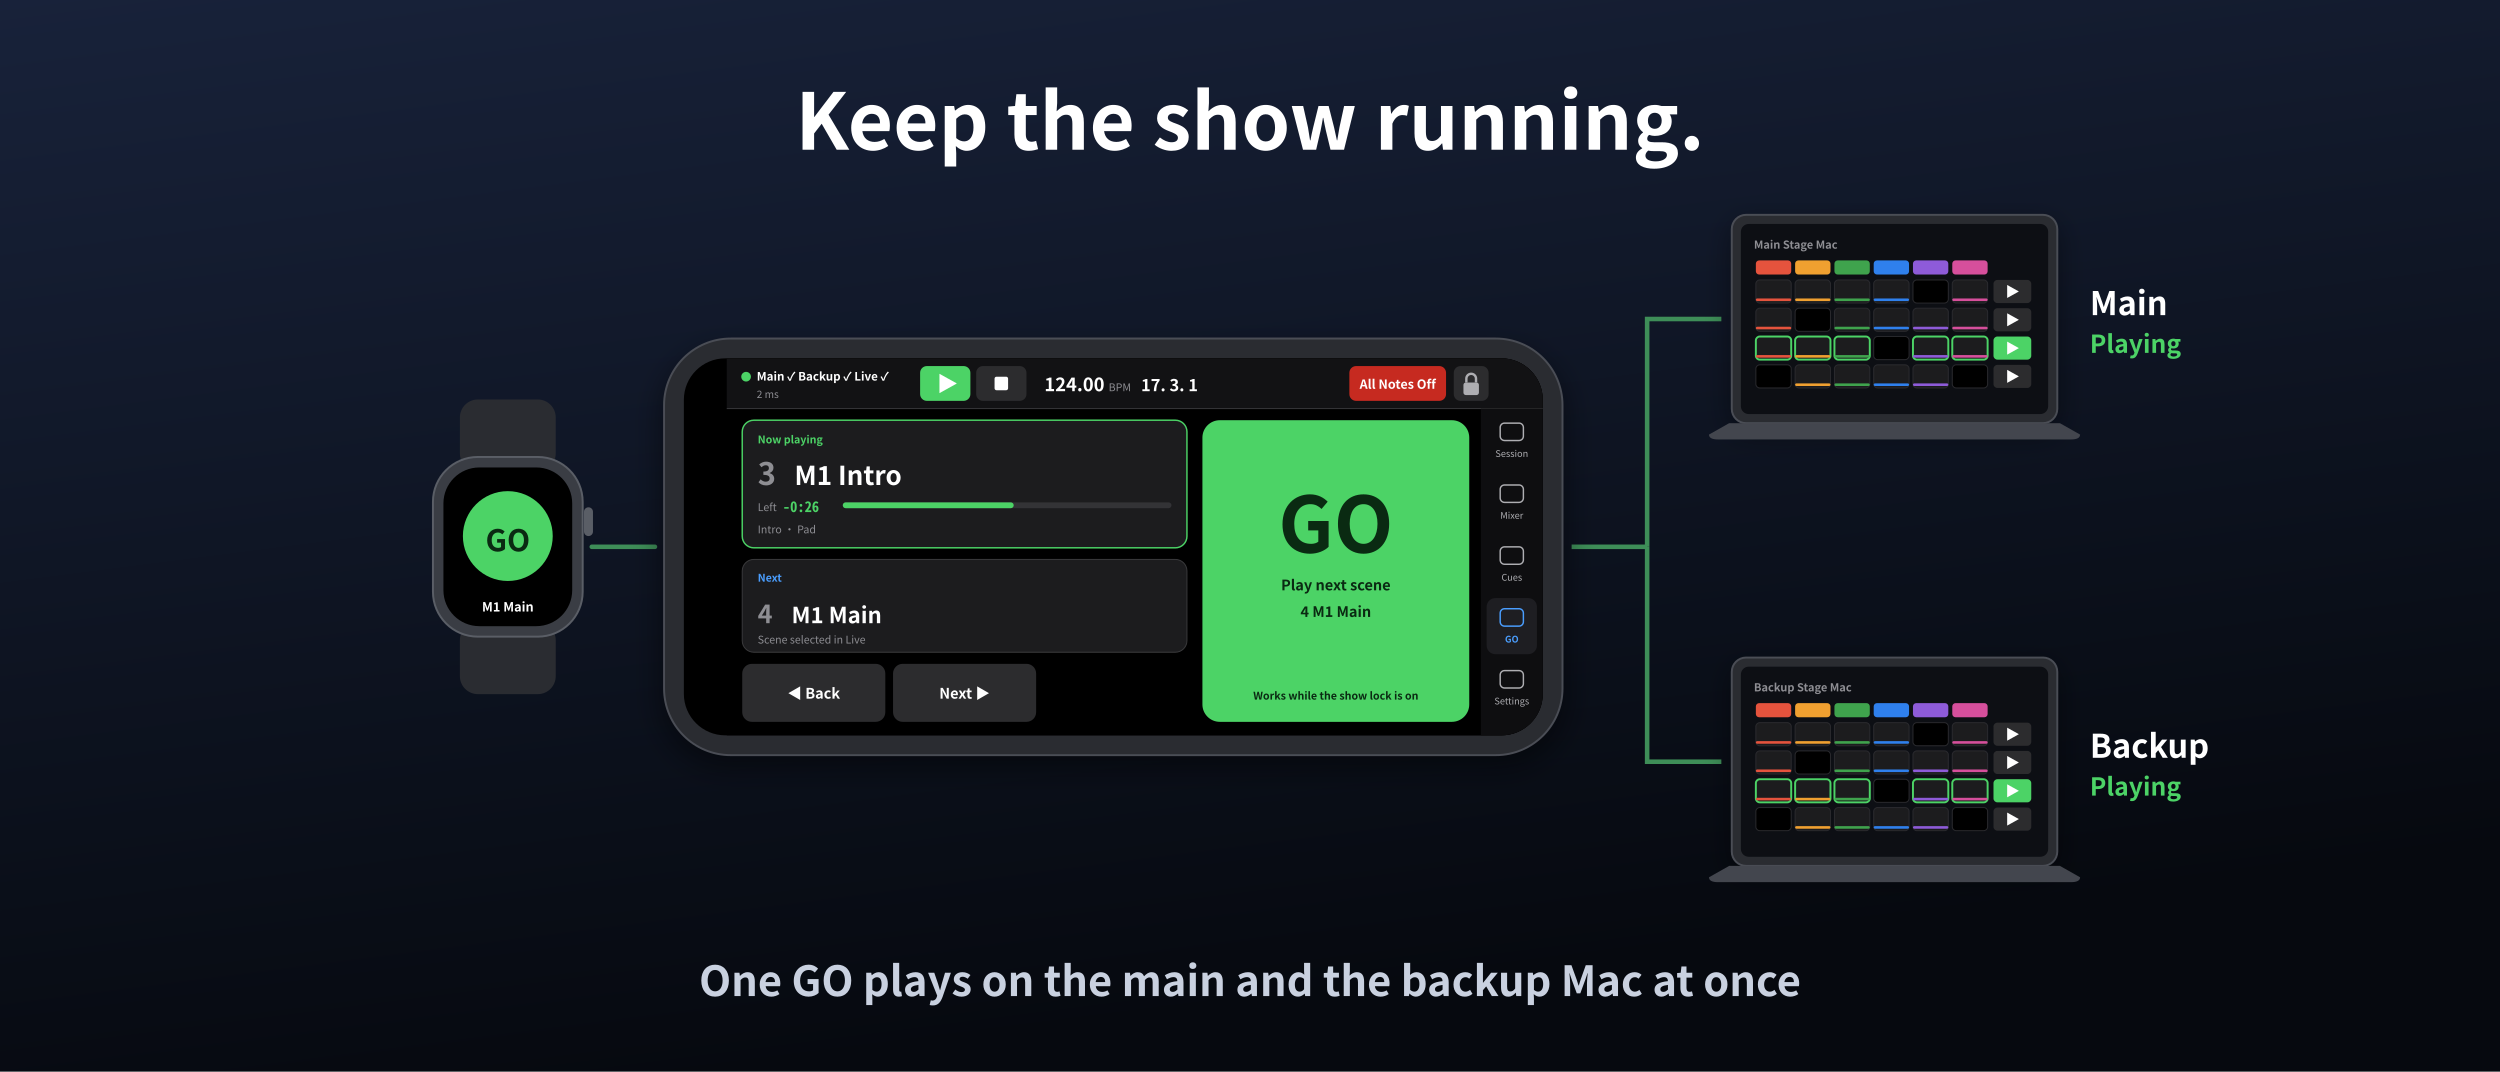
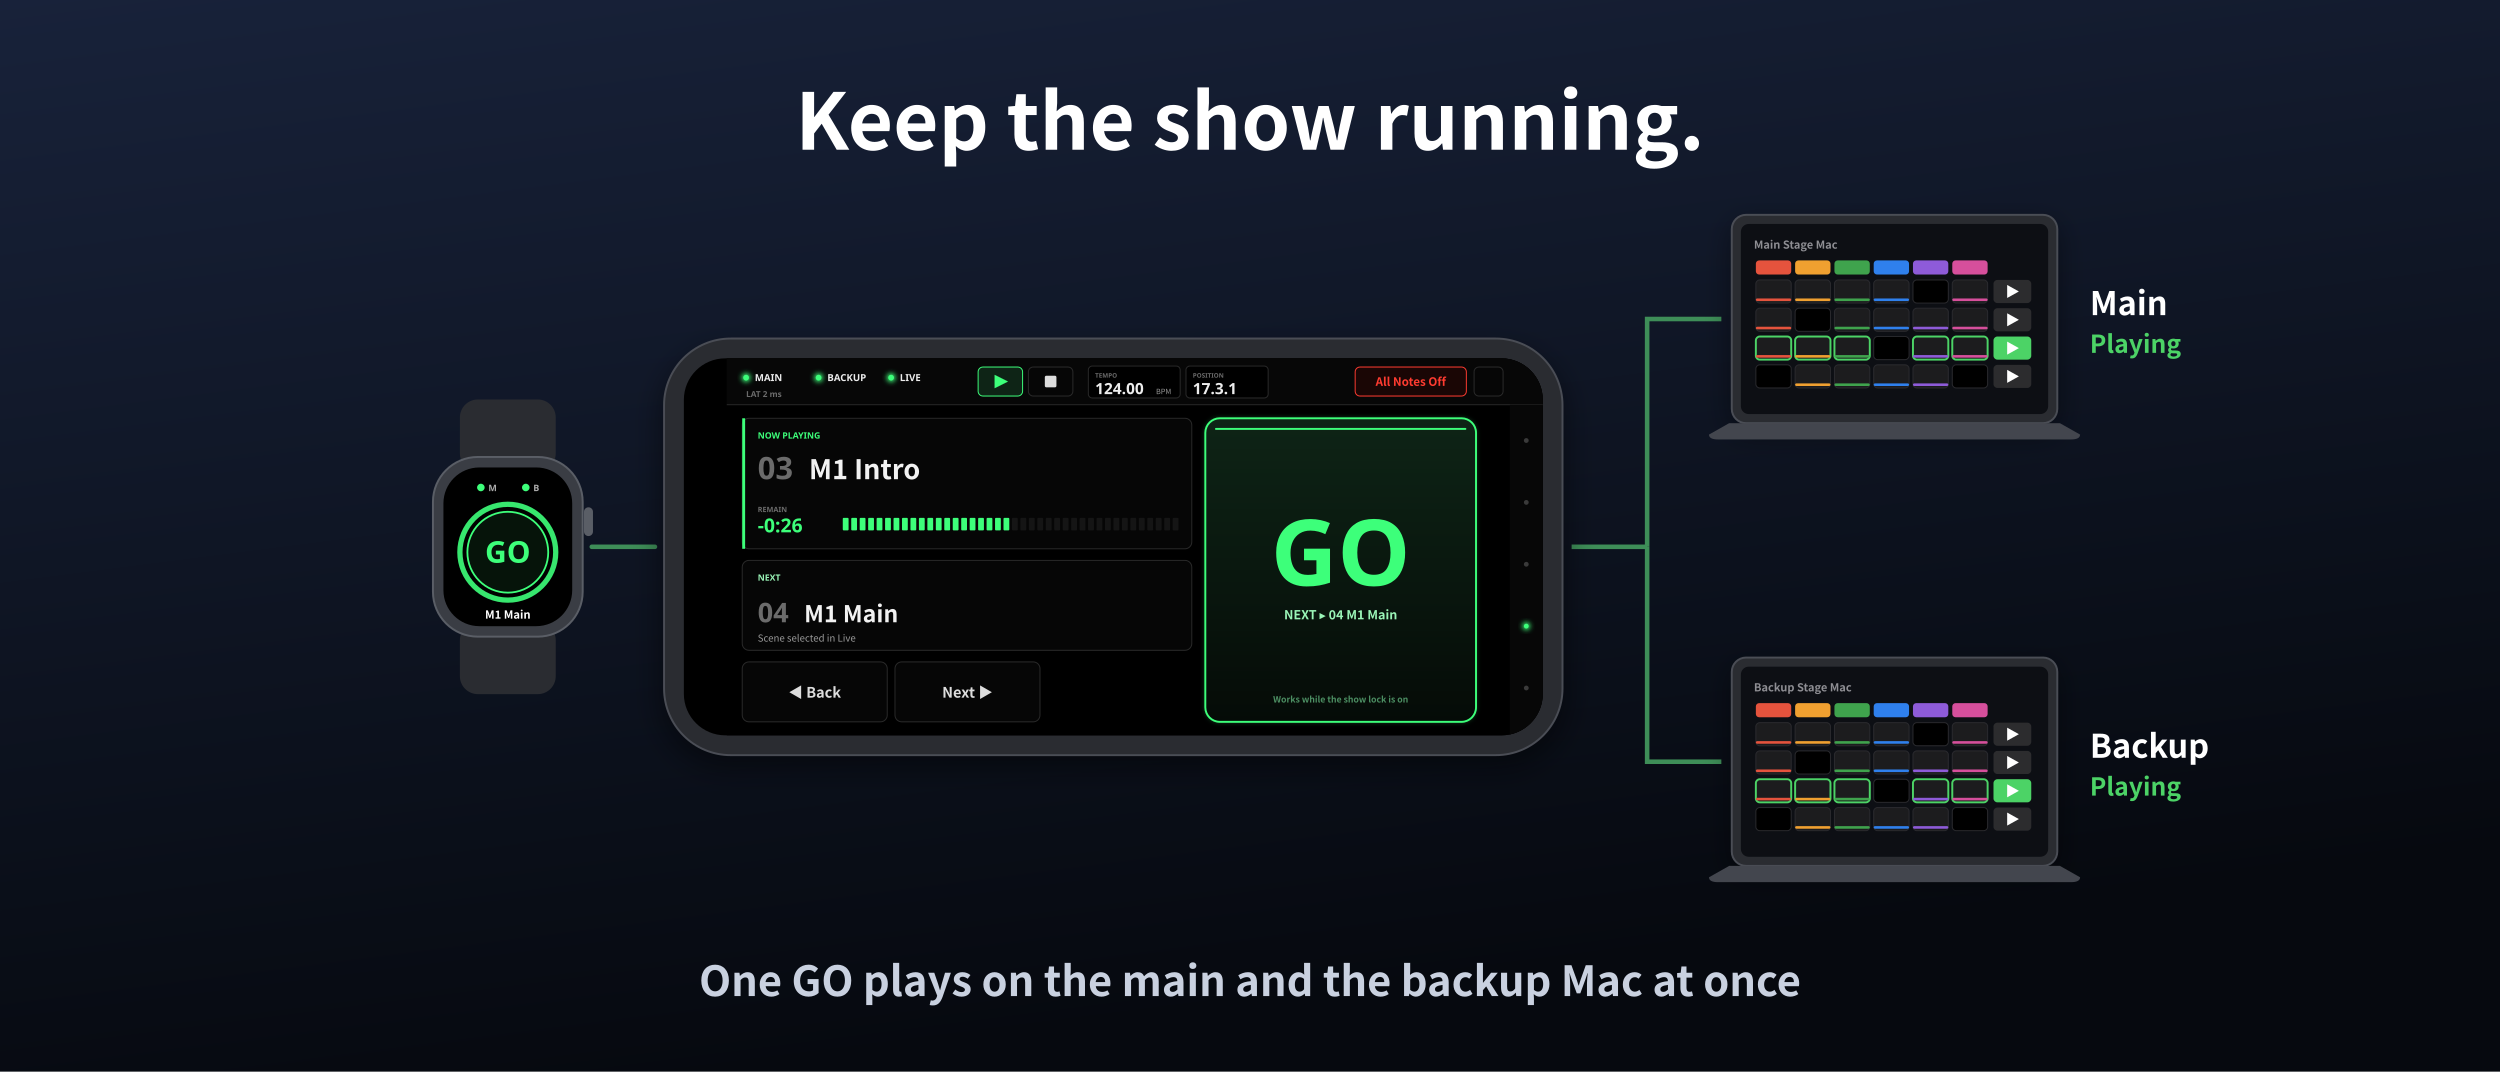
<svg xmlns="http://www.w3.org/2000/svg" width="3840" height="1646" viewBox="0 0 3840 1646">
  <defs>
    <linearGradient id="bg" x1="0" y1="0" x2="0.3" y2="1">
      <stop offset="0" stop-color="#18223A" />
      <stop offset="1" stop-color="#06090F" />
    </linearGradient>
    <filter id="soft" x="-10%" y="-10%" width="120%" height="140%">
      <feGaussianBlur stdDeviation="22" />
    </filter>
    <filter id="glow" x="-50%" y="-50%" width="200%" height="200%">
      <feGaussianBlur stdDeviation="9" />
    </filter>
  </defs>
  <rect x="0.0" y="0.0" width="3840.0" height="1646.0" rx="0.0" fill="url(#bg)" />
  <text x="1920.0" y="230.0" font-family="Noto Sans CJK JP" font-size="120" font-weight="800" fill="#FFFFFF" text-anchor="middle">Keep the show running.</text>
  <line x1="909.0" y1="839.9" x2="1006.0" y2="839.9" stroke="#3E8E58" stroke-width="7" stroke-linecap="round" />
  <path d="M2414.0 839.9 H2530.0" stroke="#3E8E58" stroke-width="7" fill="none" />
  <path d="M2530.0 839.9 V490.0 H2644.0" stroke="#3E8E58" stroke-width="7" fill="none" />
  <path d="M2530.0 839.9 V1170.0 H2644.0" stroke="#3E8E58" stroke-width="7" fill="none" />
  <rect x="706.4" y="613.6" width="147.2" height="110.4" rx="27.6" fill="#2A2C31" />
  <rect x="706.4" y="955.8" width="147.2" height="110.4" rx="27.6" fill="#2A2C31" />
  <rect x="665.0" y="701.9" width="230.0" height="276.0" rx="69.0" fill="#3A3D44" stroke="#5A5E66" stroke-width="3" />
  <rect x="681.1" y="718.0" width="197.8" height="243.8" rx="55.2" fill="#000000" />
  <rect x="897.0" y="779.2" width="13.8" height="44.2" rx="6.9" fill="#5A5E66" />
-   <circle cx="780.0" cy="823.4" r="69.0" fill="#4CD366" />
-   <text x="780.0" y="846.8" font-family="Noto Sans CJK JP" font-size="46.0" font-weight="800" fill="#0A2A12" text-anchor="middle">GO</text>
-   <text x="780.0" y="939.3" font-family="Noto Sans CJK JP" font-size="19.55" font-weight="700" fill="#FFFFFF" text-anchor="middle">M1 Main</text>
+   <circle cx="738.6" cy="748.8" r="5.8" fill="#3DFF7A" />
+   <text x="750.1" y="754.4" font-family="JetBrains Mono" font-size="13.8" font-weight="700" fill="#AAAAAA" text-anchor="start">M</text>
+   <circle cx="807.6" cy="748.8" r="5.8" fill="#3DFF7A" />
+   <text x="819.1" y="754.4" font-family="JetBrains Mono" font-size="13.8" font-weight="700" fill="#AAAAAA" text-anchor="start">B</text>
+   <circle cx="780.0" cy="848.2" r="73.6" fill="none" stroke="#3DFF7A" stroke-width="8.1" opacity="0.9" />
+   <circle cx="780.0" cy="848.2" r="62.1" fill="#06140A" stroke="#3DFF7A" stroke-width="2.8" />
+   <text x="780.0" y="864.3" font-family="JetBrains Mono" font-size="46.0" font-weight="800" fill="#3DFF7A" text-anchor="middle">GO</text>
+   <text x="780.0" y="950.3" font-family="Noto Sans CJK JP" font-size="17.25" font-weight="700" fill="#FFFFFF" text-anchor="middle">M1 Main</text>
  <rect x="1014.0" y="538.0" width="1392.0" height="639.9" rx="102.4" fill="#000000" opacity="0.45" filter="url(#soft)" />
  <rect x="1020.0" y="520.0" width="1380.0" height="639.9" rx="102.4" fill="#2A2C31" stroke="#4A4D55" stroke-width="3" />
  <clipPath id="scr">
    <rect x="1050.4" y="550.4" width="1319.3" height="579.1" rx="63.7" />
  </clipPath>
  <g clip-path="url(#scr)">
    <rect x="1050.4" y="550.4" width="1319.3" height="579.1" rx="0.0" fill="#000000" />
    <g transform="translate(1116.3 550.4) scale(0.74249)">
+       <defs>
+         <filter id="ledglow" x="-50%" y="-50%" width="200%" height="200%">
+           <feGaussianBlur stdDeviation="6" />
+         </filter>
+         <linearGradient id="gokey" x1="0" y1="0" x2="0" y2="1">
+           <stop offset="0" stop-color="#0E2416" />
+           <stop offset="1" stop-color="#050B07" />
+         </linearGradient>
+       </defs>
      <rect x="0.0" y="0.0" width="1688.0" height="780.0" rx="0.0" fill="#000000" />
-       <rect x="0.0" y="0.0" width="1688.0" height="104.0" rx="0.0" fill="#121214" />
-       <line x1="0" y1="104" x2="1688" y2="104" stroke="#3A3A3C" stroke-width="2" />
-       <circle cx="40" cy="38" r="10" fill="#4CD366" />
-       <text x="62.0" y="46.0" font-family="Noto Sans CJK JP" font-size="24" font-weight="700" fill="#FFFFFF" text-anchor="start">Main ✓ Backup ✓ Live ✓</text>
-       <text x="62.0" y="82.0" font-family="Noto Sans CJK JP" font-size="21" font-weight="400" fill="#8E8E93" text-anchor="start">2 ms</text>
-       <rect x="400.0" y="16.0" width="104.0" height="72.0" rx="14.0" fill="#4CD366" />
-       <path d="M440 32 L476 52 L440 72 Z" fill="#FFFFFF" />
-       <rect x="516.0" y="16.0" width="104.0" height="72.0" rx="14.0" fill="#2C2C2E" />
-       <rect x="554.0" y="38.0" width="28.0" height="28.0" rx="4.0" fill="#FFFFFF" />
-       <text x="657.0" y="68.0" font-family="Noto Sans CJK JP" font-size="38" font-weight="700" fill="#FFFFFF" text-anchor="start">124.00</text>
-       <text x="790.0" y="68.0" font-family="Noto Sans CJK JP" font-size="22" font-weight="400" fill="#8E8E93" text-anchor="start">BPM</text>
-       <text x="857.0" y="68.0" font-family="Noto Sans CJK JP" font-size="34" font-weight="700" fill="#FFFFFF" text-anchor="start">17. 3. 1</text>
-       <rect x="1288.0" y="16.0" width="200.0" height="72.0" rx="14.0" fill="#C62A20" />
-       <text x="1388.0" y="63.0" font-family="Noto Sans CJK JP" font-size="26" font-weight="700" fill="#FFFFFF" text-anchor="middle">All Notes Off</text>
-       <rect x="1504.0" y="16.0" width="72.0" height="72.0" rx="14.0" fill="#2C2C2E" />
-       <rect x="1524.0" y="50.0" width="32.0" height="26.0" rx="5.0" fill="#AEAEB2" />
-       <path d="M1530 50 v-8 a10 10 0 0 1 20 0 v8" fill="none" stroke="#AEAEB2" stroke-width="5" />
-       <rect x="1560.0" y="104.0" width="128.0" height="676.0" rx="0.0" fill="#0E0E10" />
-       <rect x="1600.0" y="134.0" width="48.0" height="36.0" rx="9.0" fill="none" stroke="#AEAEB2" stroke-width="3" />
-       <text x="1624.0" y="204.0" font-family="Noto Sans CJK JP" font-size="19" font-weight="400" fill="#AEAEB2" text-anchor="middle">Session</text>
-       <rect x="1600.0" y="262.0" width="48.0" height="36.0" rx="9.0" fill="none" stroke="#AEAEB2" stroke-width="3" />
-       <text x="1624.0" y="332.0" font-family="Noto Sans CJK JP" font-size="19" font-weight="400" fill="#AEAEB2" text-anchor="middle">Mixer</text>
-       <rect x="1600.0" y="390.0" width="48.0" height="36.0" rx="9.0" fill="none" stroke="#AEAEB2" stroke-width="3" />
-       <text x="1624.0" y="460.0" font-family="Noto Sans CJK JP" font-size="19" font-weight="400" fill="#AEAEB2" text-anchor="middle">Cues</text>
-       <rect x="1572.0" y="496.0" width="104.0" height="116.0" rx="18.0" fill="#1E1E22" />
-       <rect x="1600.0" y="518.0" width="48.0" height="36.0" rx="9.0" fill="none" stroke="#4A9EFF" stroke-width="3" />
-       <text x="1624.0" y="588.0" font-family="Noto Sans CJK JP" font-size="19" font-weight="700" fill="#4A9EFF" text-anchor="middle">GO</text>
-       <rect x="1600.0" y="646.0" width="48.0" height="36.0" rx="9.0" fill="none" stroke="#AEAEB2" stroke-width="3" />
-       <text x="1624.0" y="716.0" font-family="Noto Sans CJK JP" font-size="19" font-weight="400" fill="#AEAEB2" text-anchor="middle">Settings</text>
-       <rect x="32.0" y="128.0" width="920.0" height="264.0" rx="24.0" fill="#1C1C1E" stroke="#4CD366" stroke-width="3" />
-       <text x="64.0" y="176.0" font-family="Noto Sans CJK JP" font-size="22" font-weight="700" fill="#4CD366" text-anchor="start">Now playing</text>
-       <text x="64.0" y="262.0" font-family="Noto Sans CJK JP" font-size="64" font-weight="700" fill="#8E8E93" text-anchor="start">3</text>
-       <text x="140.0" y="262.0" font-family="Noto Sans CJK JP" font-size="54" font-weight="700" fill="#FFFFFF" text-anchor="start">M1 Intro</text>
-       <text x="64.0" y="316.0" font-family="Noto Sans CJK JP" font-size="22" font-weight="400" fill="#8E8E93" text-anchor="start">Left</text>
-       <text x="116.0" y="318.0" font-family="Noto Sans Mono CJK JP" font-size="30" font-weight="700" fill="#4CD366" text-anchor="start">-0:26</text>
-       <rect x="240.0" y="298.0" width="680.0" height="12.0" rx="6.0" fill="#333336" />
-       <rect x="240.0" y="298.0" width="353.6" height="12.0" rx="6.0" fill="#4CD366" />
-       <text x="64.0" y="362.0" font-family="Noto Sans CJK JP" font-size="22" font-weight="400" fill="#8E8E93" text-anchor="start">Intro ・ Pad</text>
-       <rect x="32.0" y="416.0" width="920.0" height="192.0" rx="24.0" fill="#1C1C1E" stroke="#3A3A3C" stroke-width="2" />
-       <text x="64.0" y="462.0" font-family="Noto Sans CJK JP" font-size="22" font-weight="700" fill="#4A9EFF" text-anchor="start">Next</text>
-       <text x="64.0" y="548.0" font-family="Noto Sans CJK JP" font-size="52" font-weight="700" fill="#8E8E93" text-anchor="start">4</text>
-       <text x="134.0" y="548.0" font-family="Noto Sans CJK JP" font-size="46" font-weight="700" fill="#FFFFFF" text-anchor="start">M1 Main</text>
-       <text x="64.0" y="590.0" font-family="Noto Sans CJK JP" font-size="22" font-weight="400" fill="#8E8E93" text-anchor="start">Scene selected in Live</text>
-       <rect x="32.0" y="632.0" width="296.0" height="120.0" rx="20.0" fill="#2C2C2E" />
-       <text x="180.0" y="704.0" font-family="Noto Sans CJK JP" font-size="30" font-weight="700" fill="#FFFFFF" text-anchor="middle">◀ Back</text>
-       <rect x="344.0" y="632.0" width="296.0" height="120.0" rx="20.0" fill="#2C2C2E" />
-       <text x="492.0" y="704.0" font-family="Noto Sans CJK JP" font-size="30" font-weight="700" fill="#FFFFFF" text-anchor="middle">Next ▶</text>
-       <rect x="984.0" y="128.0" width="552.0" height="624.0" rx="36.0" fill="#4CD366" />
-       <text x="1260.0" y="402.0" font-family="Noto Sans CJK JP" font-size="160" font-weight="800" fill="#0A2A12" text-anchor="middle">GO</text>
-       <text x="1260.0" y="480.0" font-family="Noto Sans CJK JP" font-size="30" font-weight="700" fill="#0A2A12" text-anchor="middle">Play next scene</text>
-       <text x="1260.0" y="535.0" font-family="Noto Sans CJK JP" font-size="30" font-weight="700" fill="#0A2A12" text-anchor="middle">4 M1 Main</text>
-       <text x="1260.0" y="706.0" font-family="Noto Sans CJK JP" font-size="22" font-weight="700" fill="#0A2A12" text-anchor="middle">Works while the show lock is on</text>
+       <rect x="0.0" y="0.0" width="1688.0" height="96.0" rx="0.0" fill="#070707" />
+       <line x1="0" y1="96" x2="1688" y2="96" stroke="#2A2A2A" stroke-width="2" />
+       <circle cx="40" cy="40" r="9" fill="#3DFF7A" filter="url(#ledglow)" />
+       <circle cx="40" cy="40" r="6" fill="#3DFF7A" />
+       <text x="58.0" y="47.0" font-family="JetBrains Mono" font-size="20" font-weight="700" fill="#EDEDED" text-anchor="start">MAIN</text>
+       <circle cx="190" cy="40" r="9" fill="#3DFF7A" filter="url(#ledglow)" />
+       <circle cx="190" cy="40" r="6" fill="#3DFF7A" />
+       <text x="208.0" y="47.0" font-family="JetBrains Mono" font-size="20" font-weight="700" fill="#EDEDED" text-anchor="start">BACKUP</text>
+       <circle cx="340" cy="40" r="9" fill="#3DFF7A" filter="url(#ledglow)" />
+       <circle cx="340" cy="40" r="6" fill="#3DFF7A" />
+       <text x="358.0" y="47.0" font-family="JetBrains Mono" font-size="20" font-weight="700" fill="#EDEDED" text-anchor="start">LIVE</text>
+       <text x="40.0" y="80.0" font-family="JetBrains Mono" font-size="17" font-weight="700" fill="#6B6B6B" text-anchor="start">LAT 2 ms</text>
+       <rect x="520.0" y="18.0" width="92.0" height="60.0" rx="10.0" fill="#0E2416" stroke="#3DFF7A" stroke-width="2" />
+       <path d="M554 34 L582 48 L554 62 Z" fill="#3DFF7A" />
+       <rect x="624.0" y="18.0" width="92.0" height="60.0" rx="10.0" fill="#060606" stroke="#2A2A2A" stroke-width="2" />
+       <rect x="658.0" y="36.0" width="24.0" height="24.0" rx="3.0" fill="#DDDDDD" />
+       <rect x="748.0" y="16.0" width="190.0" height="66.0" rx="8.0" fill="#000000" stroke="#2A2A2A" stroke-width="2" />
+       <text x="762.0" y="40.0" font-family="JetBrains Mono" font-size="13" font-weight="700" fill="#6B6B6B" text-anchor="start">TEMPO</text>
+       <text x="762.0" y="74.0" font-family="JetBrains Mono" font-size="32" font-weight="700" fill="#EDEDED" text-anchor="start">124.00</text>
+       <text x="888.0" y="74.0" font-family="Noto Sans CJK JP" font-size="15" font-weight="400" fill="#9A9A9A" text-anchor="start">BPM</text>
+       <rect x="950.0" y="16.0" width="170.0" height="66.0" rx="8.0" fill="#000000" stroke="#2A2A2A" stroke-width="2" />
+       <text x="964.0" y="40.0" font-family="JetBrains Mono" font-size="13" font-weight="700" fill="#6B6B6B" text-anchor="start">POSITION</text>
+       <text x="964.0" y="74.0" font-family="JetBrains Mono" font-size="32" font-weight="700" fill="#EDEDED" text-anchor="start">17.3.1</text>
+       <rect x="1300.0" y="18.0" width="230.0" height="60.0" rx="10.0" fill="#1A0605" stroke="#FF3B30" stroke-width="2" />
+       <text x="1415.0" y="57.0" font-family="Noto Sans CJK JP" font-size="24" font-weight="700" fill="#FF3B30" text-anchor="middle">All Notes Off</text>
+       <rect x="1546.0" y="18.0" width="60.0" height="60.0" rx="10.0" fill="#060606" stroke="#2A2A2A" stroke-width="2" />
+       <rect x="1620.0" y="96.0" width="68.0" height="684.0" rx="0.0" fill="#070707" />
+       <circle cx="1654" cy="170" r="5" fill="#3A3A3A" />
+       <circle cx="1654" cy="298" r="5" fill="#3A3A3A" />
+       <circle cx="1654" cy="426" r="5" fill="#3A3A3A" />
+       <circle cx="1654" cy="554" r="8" fill="#3DFF7A" filter="url(#ledglow)" />
+       <circle cx="1654" cy="554" r="5" fill="#3DFF7A" />
+       <circle cx="1654" cy="682" r="5" fill="#3A3A3A" />
+       <rect x="32.0" y="124.0" width="930.0" height="270.0" rx="14.0" fill="#060606" stroke="#2A2A2A" stroke-width="2" />
+       <rect x="32" y="124" width="6" height="270" fill="#3DFF7A" />
+       <text x="64.0" y="166.0" font-family="JetBrains Mono" font-size="18" font-weight="700" fill="#3DFF7A" text-anchor="start">NOW PLAYING</text>
+       <text x="64.0" y="250.0" font-family="JetBrains Mono" font-size="64" font-weight="700" fill="#6B6B6B" text-anchor="start">03</text>
+       <text x="170.0" y="250.0" font-family="Noto Sans CJK JP" font-size="56" font-weight="700" fill="#F2F2F2" text-anchor="start">M1 Intro</text>
+       <text x="64.0" y="318.0" font-family="JetBrains Mono" font-size="15" font-weight="700" fill="#6B6B6B" text-anchor="start">REMAIN</text>
+       <text x="64.0" y="360.0" font-family="JetBrains Mono" font-size="40" font-weight="700" fill="#3DFF7A" text-anchor="start">-0:26</text>
+       <rect x="240.0" y="330.0" width="12.0" height="26.0" rx="2.0" fill="#3DFF7A" />
+       <rect x="257.5" y="330.0" width="12.0" height="26.0" rx="2.0" fill="#3DFF7A" />
+       <rect x="275.0" y="330.0" width="12.0" height="26.0" rx="2.0" fill="#3DFF7A" />
+       <rect x="292.5" y="330.0" width="12.0" height="26.0" rx="2.0" fill="#3DFF7A" />
+       <rect x="310.0" y="330.0" width="12.0" height="26.0" rx="2.0" fill="#3DFF7A" />
+       <rect x="327.5" y="330.0" width="12.0" height="26.0" rx="2.0" fill="#3DFF7A" />
+       <rect x="345.0" y="330.0" width="12.0" height="26.0" rx="2.0" fill="#3DFF7A" />
+       <rect x="362.5" y="330.0" width="12.0" height="26.0" rx="2.0" fill="#3DFF7A" />
+       <rect x="380.0" y="330.0" width="12.0" height="26.0" rx="2.0" fill="#3DFF7A" />
+       <rect x="397.5" y="330.0" width="12.0" height="26.0" rx="2.0" fill="#3DFF7A" />
+       <rect x="415.0" y="330.0" width="12.0" height="26.0" rx="2.0" fill="#3DFF7A" />
+       <rect x="432.5" y="330.0" width="12.0" height="26.0" rx="2.0" fill="#3DFF7A" />
+       <rect x="450.0" y="330.0" width="12.0" height="26.0" rx="2.0" fill="#3DFF7A" />
+       <rect x="467.5" y="330.0" width="12.0" height="26.0" rx="2.0" fill="#3DFF7A" />
+       <rect x="485.0" y="330.0" width="12.0" height="26.0" rx="2.0" fill="#3DFF7A" />
+       <rect x="502.5" y="330.0" width="12.0" height="26.0" rx="2.0" fill="#3DFF7A" />
+       <rect x="520.0" y="330.0" width="12.0" height="26.0" rx="2.0" fill="#3DFF7A" />
+       <rect x="537.5" y="330.0" width="12.0" height="26.0" rx="2.0" fill="#3DFF7A" />
+       <rect x="555.0" y="330.0" width="12.0" height="26.0" rx="2.0" fill="#3DFF7A" />
+       <rect x="572.5" y="330.0" width="12.0" height="26.0" rx="2.0" fill="#3DFF7A" />
+       <rect x="590.0" y="330.0" width="12.0" height="26.0" rx="2.0" fill="#151515" />
+       <rect x="607.5" y="330.0" width="12.0" height="26.0" rx="2.0" fill="#151515" />
+       <rect x="625.0" y="330.0" width="12.0" height="26.0" rx="2.0" fill="#151515" />
+       <rect x="642.5" y="330.0" width="12.0" height="26.0" rx="2.0" fill="#151515" />
+       <rect x="660.0" y="330.0" width="12.0" height="26.0" rx="2.0" fill="#151515" />
+       <rect x="677.5" y="330.0" width="12.0" height="26.0" rx="2.0" fill="#151515" />
+       <rect x="695.0" y="330.0" width="12.0" height="26.0" rx="2.0" fill="#151515" />
+       <rect x="712.5" y="330.0" width="12.0" height="26.0" rx="2.0" fill="#151515" />
+       <rect x="730.0" y="330.0" width="12.0" height="26.0" rx="2.0" fill="#151515" />
+       <rect x="747.5" y="330.0" width="12.0" height="26.0" rx="2.0" fill="#151515" />
+       <rect x="765.0" y="330.0" width="12.0" height="26.0" rx="2.0" fill="#151515" />
+       <rect x="782.5" y="330.0" width="12.0" height="26.0" rx="2.0" fill="#151515" />
+       <rect x="800.0" y="330.0" width="12.0" height="26.0" rx="2.0" fill="#151515" />
+       <rect x="817.5" y="330.0" width="12.0" height="26.0" rx="2.0" fill="#151515" />
+       <rect x="835.0" y="330.0" width="12.0" height="26.0" rx="2.0" fill="#151515" />
+       <rect x="852.5" y="330.0" width="12.0" height="26.0" rx="2.0" fill="#151515" />
+       <rect x="870.0" y="330.0" width="12.0" height="26.0" rx="2.0" fill="#151515" />
+       <rect x="887.5" y="330.0" width="12.0" height="26.0" rx="2.0" fill="#151515" />
+       <rect x="905.0" y="330.0" width="12.0" height="26.0" rx="2.0" fill="#151515" />
+       <rect x="922.5" y="330.0" width="12.0" height="26.0" rx="2.0" fill="#151515" />
+       <rect x="32.0" y="418.0" width="930.0" height="186.0" rx="14.0" fill="#060606" stroke="#2A2A2A" stroke-width="2" />
+       <text x="64.0" y="460.0" font-family="JetBrains Mono" font-size="18" font-weight="700" fill="#9AF5B7" text-anchor="start">NEXT</text>
+       <text x="64.0" y="546.0" font-family="JetBrains Mono" font-size="56" font-weight="700" fill="#6B6B6B" text-anchor="start">04</text>
+       <text x="160.0" y="546.0" font-family="Noto Sans CJK JP" font-size="48" font-weight="700" fill="#F2F2F2" text-anchor="start">M1 Main</text>
+       <text x="64.0" y="586.0" font-family="Noto Sans CJK JP" font-size="20" font-weight="400" fill="#9A9A9A" text-anchor="start">Scene selected in Live</text>
+       <rect x="32.0" y="628.0" width="300.0" height="124.0" rx="14.0" fill="#060606" stroke="#2A2A2A" stroke-width="2" />
+       <text x="182.0" y="702.0" font-family="Noto Sans CJK JP" font-size="30" font-weight="700" fill="#DDDDDD" text-anchor="middle">◀ Back</text>
+       <rect x="348.0" y="628.0" width="300.0" height="124.0" rx="14.0" fill="#060606" stroke="#2A2A2A" stroke-width="2" />
+       <text x="498.0" y="702.0" font-family="Noto Sans CJK JP" font-size="30" font-weight="700" fill="#DDDDDD" text-anchor="middle">Next ▶</text>
+       <rect x="990" y="124" width="560" height="628" rx="30" fill="#3DFF7A" opacity="0.350" filter="url(#ledglow)" />
+       <rect x="990.0" y="124.0" width="560.0" height="628.0" rx="30.0" fill="url(#gokey)" stroke="#3DFF7A" stroke-width="4" />
+       <rect x="1010.0" y="144.0" width="520.0" height="4.0" rx="2.0" fill="#3DFF7A" />
+       <text x="1270.0" y="470.0" font-family="JetBrains Mono" font-size="190" font-weight="800" fill="#3DFF7A" text-anchor="middle">GO</text>
+       <text x="1270.0" y="540.0" font-family="Noto Sans CJK JP" font-size="26" font-weight="700" fill="#9AF5B7" text-anchor="middle">NEXT ▸ 04  M1 Main</text>
+       <text x="1270.0" y="712.0" font-family="Noto Sans CJK JP" font-size="18" font-weight="700" fill="#4C8F63" text-anchor="middle">Works while the show lock is on</text>
    </g>
  </g>
  <rect x="1064.9" y="776.2" width="27.7" height="127.4" rx="13.9" fill="#000000" />
  <rect x="2660.0" y="344.0" width="500.0" height="320.0" rx="22" fill="#000" opacity="0.45" filter="url(#soft)" />
  <rect x="2660.0" y="330.0" width="500.0" height="320.0" rx="22.0" fill="#2A2C31" stroke="#4A4D55" stroke-width="3" />
  <rect x="2674.0" y="344.0" width="472.0" height="292.0" rx="12.0" fill="#0D0F14" />
  <path d="M2656.0 650.0 H3164.0 L3195.0 667.5 Q3195.0 675.0 3181.0 675.0 H2639.0 Q2625.0 675.0 2625.0 667.5 Z" fill="#43464E" />
  <text x="2694.0" y="382.0" font-family="Noto Sans CJK JP" font-size="17.0" font-weight="700" fill="#8E8E93" text-anchor="start">Main Stage Mac</text>
  <rect x="2697.0" y="400.0" width="54.3" height="21.7" rx="5.0" fill="#E5533D" />
  <rect x="2757.3" y="400.0" width="54.3" height="21.7" rx="5.0" fill="#F0A030" />
  <rect x="2817.7" y="400.0" width="54.3" height="21.7" rx="5.0" fill="#3FA34D" />
  <rect x="2878.0" y="400.0" width="54.3" height="21.7" rx="5.0" fill="#2F80ED" />
  <rect x="2938.3" y="400.0" width="54.3" height="21.7" rx="5.0" fill="#8E5BD9" />
  <rect x="2998.7" y="400.0" width="54.3" height="21.7" rx="5.0" fill="#D64F9C" />
  <rect x="2697.0" y="430.0" width="54.3" height="35.5" rx="6.0" fill="#1C1C1E" stroke="#2A2A2E" stroke-width="1.5" />
  <rect x="2697.0" y="458.4" width="54.3" height="4.0" rx="2.0" fill="#E5533D" />
  <rect x="2757.3" y="430.0" width="54.3" height="35.5" rx="6.0" fill="#1C1C1E" stroke="#2A2A2E" stroke-width="1.5" />
  <rect x="2757.3" y="458.4" width="54.3" height="4.0" rx="2.0" fill="#F0A030" />
  <rect x="2817.7" y="430.0" width="54.3" height="35.5" rx="6.0" fill="#1C1C1E" stroke="#2A2A2E" stroke-width="1.5" />
  <rect x="2817.7" y="458.4" width="54.3" height="4.0" rx="2.0" fill="#3FA34D" />
  <rect x="2878.0" y="430.0" width="54.3" height="35.5" rx="6.0" fill="#1C1C1E" stroke="#2A2A2E" stroke-width="1.5" />
  <rect x="2878.0" y="458.4" width="54.3" height="4.0" rx="2.0" fill="#2F80ED" />
  <rect x="2938.3" y="430.0" width="54.3" height="35.5" rx="6.0" fill="#000" stroke="#2A2A2E" stroke-width="1.5" />
  <rect x="2998.7" y="430.0" width="54.3" height="35.5" rx="6.0" fill="#1C1C1E" stroke="#2A2A2E" stroke-width="1.5" />
  <rect x="2998.7" y="458.4" width="54.3" height="4.0" rx="2.0" fill="#D64F9C" />
  <rect x="3062.0" y="430.0" width="58.0" height="35.5" rx="6.0" fill="#2C2C2E" />
  <path d="M3083.0 437.7 L3101.0 447.7 L3083.0 457.7 Z" fill="#FFFFFF" />
  <rect x="2697.0" y="473.4" width="54.3" height="35.5" rx="6.0" fill="#1C1C1E" stroke="#2A2A2E" stroke-width="1.5" />
  <rect x="2697.0" y="501.9" width="54.3" height="4.0" rx="2.0" fill="#E5533D" />
  <rect x="2757.3" y="473.4" width="54.3" height="35.5" rx="6.0" fill="#000" stroke="#2A2A2E" stroke-width="1.5" />
  <rect x="2817.7" y="473.4" width="54.3" height="35.5" rx="6.0" fill="#1C1C1E" stroke="#2A2A2E" stroke-width="1.5" />
  <rect x="2817.7" y="501.9" width="54.3" height="4.0" rx="2.0" fill="#3FA34D" />
  <rect x="2878.0" y="473.4" width="54.3" height="35.5" rx="6.0" fill="#1C1C1E" stroke="#2A2A2E" stroke-width="1.5" />
  <rect x="2878.0" y="501.9" width="54.3" height="4.0" rx="2.0" fill="#2F80ED" />
  <rect x="2938.3" y="473.4" width="54.3" height="35.5" rx="6.0" fill="#1C1C1E" stroke="#2A2A2E" stroke-width="1.5" />
  <rect x="2938.3" y="501.9" width="54.3" height="4.0" rx="2.0" fill="#8E5BD9" />
  <rect x="2998.7" y="473.4" width="54.3" height="35.5" rx="6.0" fill="#1C1C1E" stroke="#2A2A2E" stroke-width="1.5" />
  <rect x="2998.7" y="501.9" width="54.3" height="4.0" rx="2.0" fill="#D64F9C" />
  <rect x="3062.0" y="473.4" width="58.0" height="35.5" rx="6.0" fill="#2C2C2E" />
  <path d="M3083.0 481.2 L3101.0 491.2 L3083.0 501.2 Z" fill="#FFFFFF" />
  <rect x="2697.0" y="516.9" width="54.3" height="35.5" rx="6.0" fill="#1C1C1E" stroke="#4CD366" stroke-width="3" />
  <rect x="2697.0" y="545.4" width="54.3" height="4.0" rx="2.0" fill="#E5533D" />
  <rect x="2757.3" y="516.9" width="54.3" height="35.5" rx="6.0" fill="#1C1C1E" stroke="#4CD366" stroke-width="3" />
  <rect x="2757.3" y="545.4" width="54.3" height="4.0" rx="2.0" fill="#F0A030" />
  <rect x="2817.7" y="516.9" width="54.3" height="35.5" rx="6.0" fill="#1C1C1E" stroke="#4CD366" stroke-width="3" />
  <rect x="2817.7" y="545.4" width="54.3" height="4.0" rx="2.0" fill="#3FA34D" />
  <rect x="2878.0" y="516.9" width="54.3" height="35.5" rx="6.0" fill="#000" stroke="#2A2A2E" stroke-width="1.5" />
  <rect x="2938.3" y="516.9" width="54.3" height="35.5" rx="6.0" fill="#1C1C1E" stroke="#4CD366" stroke-width="3" />
  <rect x="2938.3" y="545.4" width="54.3" height="4.0" rx="2.0" fill="#8E5BD9" />
  <rect x="2998.7" y="516.9" width="54.3" height="35.5" rx="6.0" fill="#1C1C1E" stroke="#4CD366" stroke-width="3" />
  <rect x="2998.7" y="545.4" width="54.3" height="4.0" rx="2.0" fill="#D64F9C" />
  <rect x="3062.0" y="516.9" width="58.0" height="35.5" rx="6.0" fill="#4CD366" />
  <path d="M3083.0 524.7 L3101.0 534.7 L3083.0 544.7 Z" fill="#FFFFFF" />
  <rect x="2697.0" y="560.4" width="54.3" height="35.5" rx="6.0" fill="#000" stroke="#2A2A2E" stroke-width="1.5" />
  <rect x="2757.3" y="560.4" width="54.3" height="35.5" rx="6.0" fill="#1C1C1E" stroke="#2A2A2E" stroke-width="1.5" />
  <rect x="2757.3" y="588.9" width="54.3" height="4.0" rx="2.0" fill="#F0A030" />
  <rect x="2817.7" y="560.4" width="54.3" height="35.5" rx="6.0" fill="#1C1C1E" stroke="#2A2A2E" stroke-width="1.5" />
  <rect x="2817.7" y="588.9" width="54.3" height="4.0" rx="2.0" fill="#3FA34D" />
  <rect x="2878.0" y="560.4" width="54.3" height="35.5" rx="6.0" fill="#1C1C1E" stroke="#2A2A2E" stroke-width="1.5" />
  <rect x="2878.0" y="588.9" width="54.3" height="4.0" rx="2.0" fill="#2F80ED" />
  <rect x="2938.3" y="560.4" width="54.3" height="35.5" rx="6.0" fill="#1C1C1E" stroke="#2A2A2E" stroke-width="1.5" />
  <rect x="2938.3" y="588.9" width="54.3" height="4.0" rx="2.0" fill="#8E5BD9" />
  <rect x="2998.7" y="560.4" width="54.3" height="35.5" rx="6.0" fill="#000" stroke="#2A2A2E" stroke-width="1.5" />
  <rect x="3062.0" y="560.4" width="58.0" height="35.5" rx="6.0" fill="#2C2C2E" />
  <path d="M3083.0 568.1 L3101.0 578.1 L3083.0 588.1 Z" fill="#FFFFFF" />
  <rect x="2660.0" y="1024.0" width="500.0" height="320.0" rx="22" fill="#000" opacity="0.45" filter="url(#soft)" />
  <rect x="2660.0" y="1010.0" width="500.0" height="320.0" rx="22.0" fill="#2A2C31" stroke="#4A4D55" stroke-width="3" />
  <rect x="2674.0" y="1024.0" width="472.0" height="292.0" rx="12.0" fill="#0D0F14" />
  <path d="M2656.0 1330.0 H3164.0 L3195.0 1347.5 Q3195.0 1355.0 3181.0 1355.0 H2639.0 Q2625.0 1355.0 2625.0 1347.5 Z" fill="#43464E" />
  <text x="2694.0" y="1062.0" font-family="Noto Sans CJK JP" font-size="17.0" font-weight="700" fill="#8E8E93" text-anchor="start">Backup Stage Mac</text>
  <rect x="2697.0" y="1080.0" width="54.3" height="21.7" rx="5.0" fill="#E5533D" />
  <rect x="2757.3" y="1080.0" width="54.3" height="21.7" rx="5.0" fill="#F0A030" />
  <rect x="2817.7" y="1080.0" width="54.3" height="21.7" rx="5.0" fill="#3FA34D" />
  <rect x="2878.0" y="1080.0" width="54.3" height="21.7" rx="5.0" fill="#2F80ED" />
  <rect x="2938.3" y="1080.0" width="54.3" height="21.7" rx="5.0" fill="#8E5BD9" />
  <rect x="2998.7" y="1080.0" width="54.3" height="21.7" rx="5.0" fill="#D64F9C" />
  <rect x="2697.0" y="1110.0" width="54.3" height="35.5" rx="6.0" fill="#1C1C1E" stroke="#2A2A2E" stroke-width="1.5" />
  <rect x="2697.0" y="1138.4" width="54.3" height="4.0" rx="2.0" fill="#E5533D" />
  <rect x="2757.3" y="1110.0" width="54.3" height="35.5" rx="6.0" fill="#1C1C1E" stroke="#2A2A2E" stroke-width="1.5" />
  <rect x="2757.3" y="1138.4" width="54.3" height="4.0" rx="2.0" fill="#F0A030" />
  <rect x="2817.7" y="1110.0" width="54.3" height="35.5" rx="6.0" fill="#1C1C1E" stroke="#2A2A2E" stroke-width="1.5" />
  <rect x="2817.7" y="1138.4" width="54.3" height="4.0" rx="2.0" fill="#3FA34D" />
  <rect x="2878.0" y="1110.0" width="54.3" height="35.5" rx="6.0" fill="#1C1C1E" stroke="#2A2A2E" stroke-width="1.5" />
  <rect x="2878.0" y="1138.4" width="54.3" height="4.0" rx="2.0" fill="#2F80ED" />
  <rect x="2938.3" y="1110.0" width="54.3" height="35.5" rx="6.0" fill="#000" stroke="#2A2A2E" stroke-width="1.5" />
  <rect x="2998.7" y="1110.0" width="54.3" height="35.5" rx="6.0" fill="#1C1C1E" stroke="#2A2A2E" stroke-width="1.5" />
  <rect x="2998.7" y="1138.4" width="54.3" height="4.0" rx="2.0" fill="#D64F9C" />
  <rect x="3062.0" y="1110.0" width="58.0" height="35.5" rx="6.0" fill="#2C2C2E" />
  <path d="M3083.0 1117.7 L3101.0 1127.7 L3083.0 1137.7 Z" fill="#FFFFFF" />
  <rect x="2697.0" y="1153.4" width="54.3" height="35.5" rx="6.0" fill="#1C1C1E" stroke="#2A2A2E" stroke-width="1.5" />
  <rect x="2697.0" y="1181.9" width="54.3" height="4.0" rx="2.0" fill="#E5533D" />
  <rect x="2757.3" y="1153.4" width="54.3" height="35.5" rx="6.0" fill="#000" stroke="#2A2A2E" stroke-width="1.5" />
  <rect x="2817.7" y="1153.4" width="54.3" height="35.5" rx="6.0" fill="#1C1C1E" stroke="#2A2A2E" stroke-width="1.5" />
  <rect x="2817.7" y="1181.9" width="54.3" height="4.0" rx="2.0" fill="#3FA34D" />
  <rect x="2878.0" y="1153.4" width="54.3" height="35.5" rx="6.0" fill="#1C1C1E" stroke="#2A2A2E" stroke-width="1.5" />
  <rect x="2878.0" y="1181.9" width="54.3" height="4.0" rx="2.0" fill="#2F80ED" />
  <rect x="2938.3" y="1153.4" width="54.3" height="35.5" rx="6.0" fill="#1C1C1E" stroke="#2A2A2E" stroke-width="1.5" />
  <rect x="2938.3" y="1181.9" width="54.3" height="4.0" rx="2.0" fill="#8E5BD9" />
  <rect x="2998.7" y="1153.4" width="54.3" height="35.5" rx="6.0" fill="#1C1C1E" stroke="#2A2A2E" stroke-width="1.5" />
  <rect x="2998.7" y="1181.9" width="54.3" height="4.0" rx="2.0" fill="#D64F9C" />
  <rect x="3062.0" y="1153.4" width="58.0" height="35.5" rx="6.0" fill="#2C2C2E" />
  <path d="M3083.0 1161.2 L3101.0 1171.2 L3083.0 1181.2 Z" fill="#FFFFFF" />
  <rect x="2697.0" y="1196.9" width="54.3" height="35.5" rx="6.0" fill="#1C1C1E" stroke="#4CD366" stroke-width="3" />
  <rect x="2697.0" y="1225.4" width="54.3" height="4.0" rx="2.0" fill="#E5533D" />
  <rect x="2757.3" y="1196.9" width="54.3" height="35.5" rx="6.0" fill="#1C1C1E" stroke="#4CD366" stroke-width="3" />
  <rect x="2757.3" y="1225.4" width="54.3" height="4.0" rx="2.0" fill="#F0A030" />
  <rect x="2817.7" y="1196.9" width="54.3" height="35.5" rx="6.0" fill="#1C1C1E" stroke="#4CD366" stroke-width="3" />
  <rect x="2817.7" y="1225.4" width="54.3" height="4.0" rx="2.0" fill="#3FA34D" />
  <rect x="2878.0" y="1196.9" width="54.3" height="35.5" rx="6.0" fill="#000" stroke="#2A2A2E" stroke-width="1.5" />
  <rect x="2938.3" y="1196.9" width="54.3" height="35.5" rx="6.0" fill="#1C1C1E" stroke="#4CD366" stroke-width="3" />
  <rect x="2938.3" y="1225.4" width="54.3" height="4.0" rx="2.0" fill="#8E5BD9" />
  <rect x="2998.7" y="1196.9" width="54.3" height="35.5" rx="6.0" fill="#1C1C1E" stroke="#4CD366" stroke-width="3" />
  <rect x="2998.7" y="1225.4" width="54.3" height="4.0" rx="2.0" fill="#D64F9C" />
  <rect x="3062.0" y="1196.9" width="58.0" height="35.5" rx="6.0" fill="#4CD366" />
  <path d="M3083.0 1204.7 L3101.0 1214.7 L3083.0 1224.7 Z" fill="#FFFFFF" />
  <rect x="2697.0" y="1240.4" width="54.3" height="35.5" rx="6.0" fill="#000" stroke="#2A2A2E" stroke-width="1.5" />
  <rect x="2757.3" y="1240.4" width="54.3" height="35.5" rx="6.0" fill="#1C1C1E" stroke="#2A2A2E" stroke-width="1.5" />
  <rect x="2757.3" y="1268.9" width="54.3" height="4.0" rx="2.0" fill="#F0A030" />
  <rect x="2817.7" y="1240.4" width="54.3" height="35.5" rx="6.0" fill="#1C1C1E" stroke="#2A2A2E" stroke-width="1.5" />
  <rect x="2817.7" y="1268.9" width="54.3" height="4.0" rx="2.0" fill="#3FA34D" />
  <rect x="2878.0" y="1240.4" width="54.3" height="35.5" rx="6.0" fill="#1C1C1E" stroke="#2A2A2E" stroke-width="1.5" />
  <rect x="2878.0" y="1268.9" width="54.3" height="4.0" rx="2.0" fill="#2F80ED" />
  <rect x="2938.3" y="1240.4" width="54.3" height="35.5" rx="6.0" fill="#1C1C1E" stroke="#2A2A2E" stroke-width="1.5" />
  <rect x="2938.3" y="1268.9" width="54.3" height="4.0" rx="2.0" fill="#8E5BD9" />
  <rect x="2998.7" y="1240.4" width="54.3" height="35.5" rx="6.0" fill="#000" stroke="#2A2A2E" stroke-width="1.5" />
  <rect x="3062.0" y="1240.4" width="58.0" height="35.5" rx="6.0" fill="#2C2C2E" />
  <path d="M3083.0 1248.1 L3101.0 1258.1 L3083.0 1268.1 Z" fill="#FFFFFF" />
  <text x="3210.0" y="484.0" font-family="Noto Sans CJK JP" font-size="50" font-weight="700" fill="#FFFFFF" text-anchor="start">Main</text>
  <text x="3210.0" y="542.0" font-family="Noto Sans CJK JP" font-size="38" font-weight="700" fill="#4CD366" text-anchor="start">Playing</text>
  <text x="3210.0" y="1164.0" font-family="Noto Sans CJK JP" font-size="50" font-weight="700" fill="#FFFFFF" text-anchor="start">Backup</text>
  <text x="3210.0" y="1222.0" font-family="Noto Sans CJK JP" font-size="38" font-weight="700" fill="#4CD366" text-anchor="start">Playing</text>
  <text x="1920.0" y="1530.0" font-family="Noto Sans CJK JP" font-size="64" font-weight="700" fill="#C9D1E0" text-anchor="middle">One GO plays on the main and the backup Mac at once</text>
</svg>
